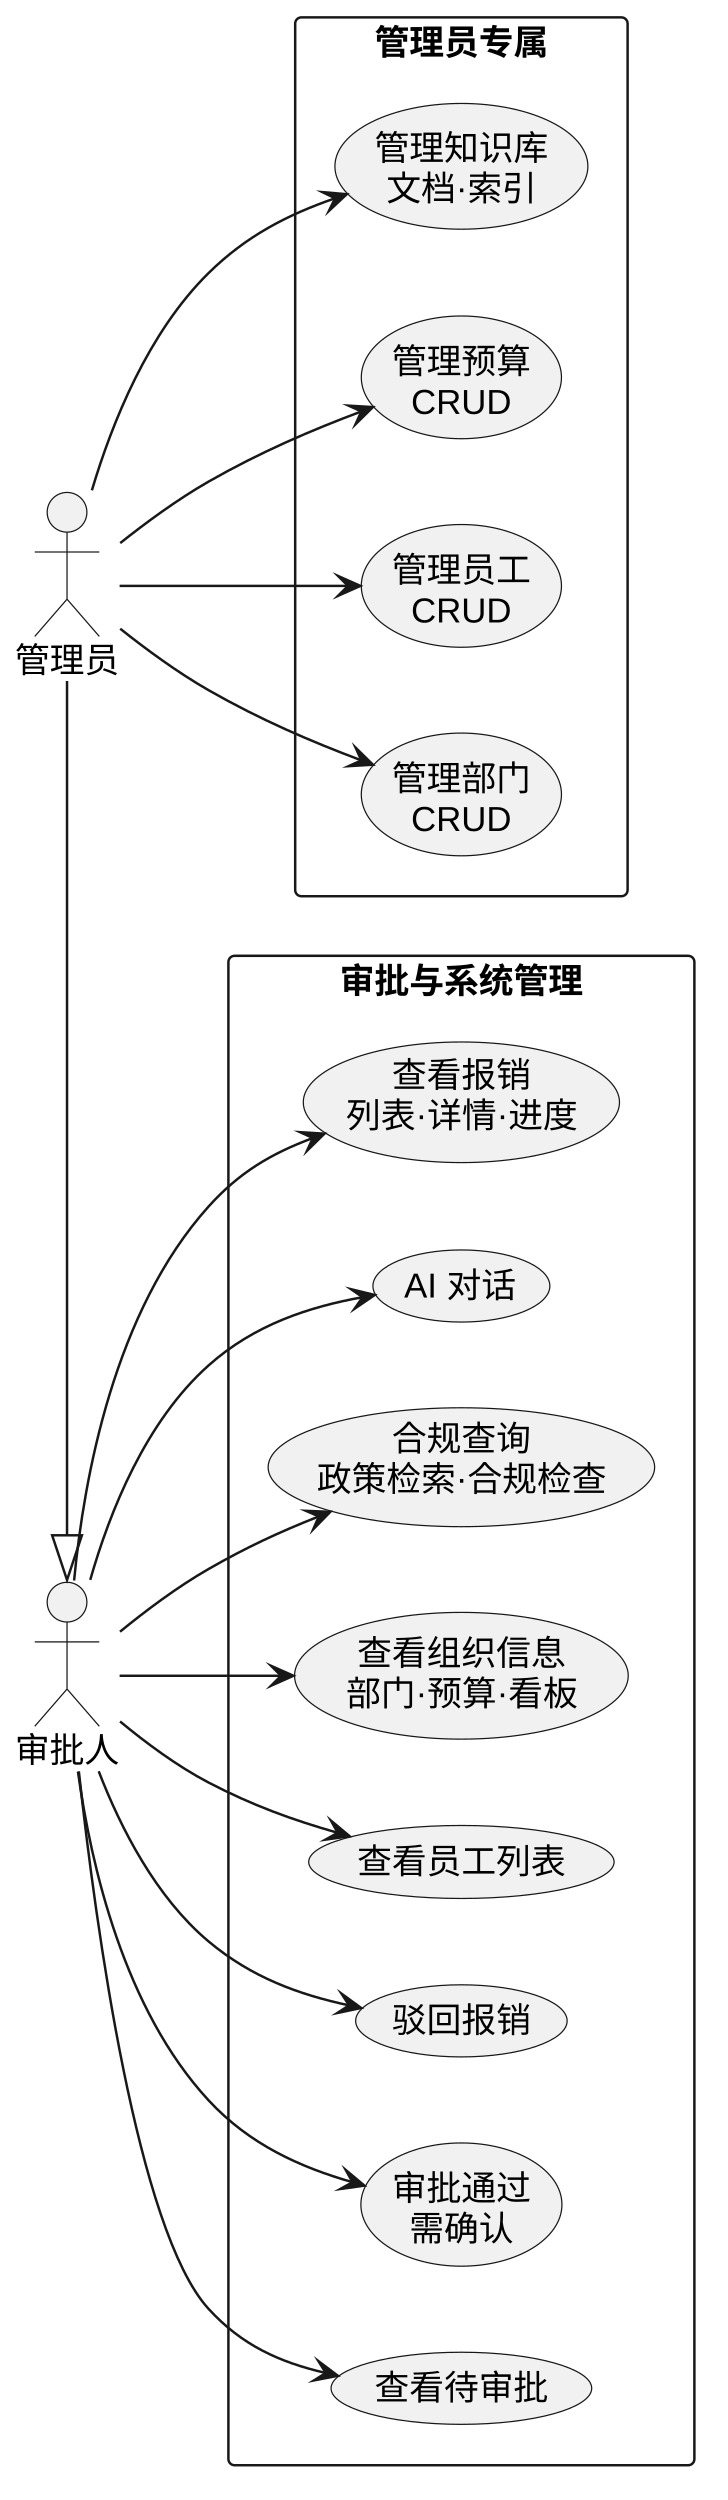
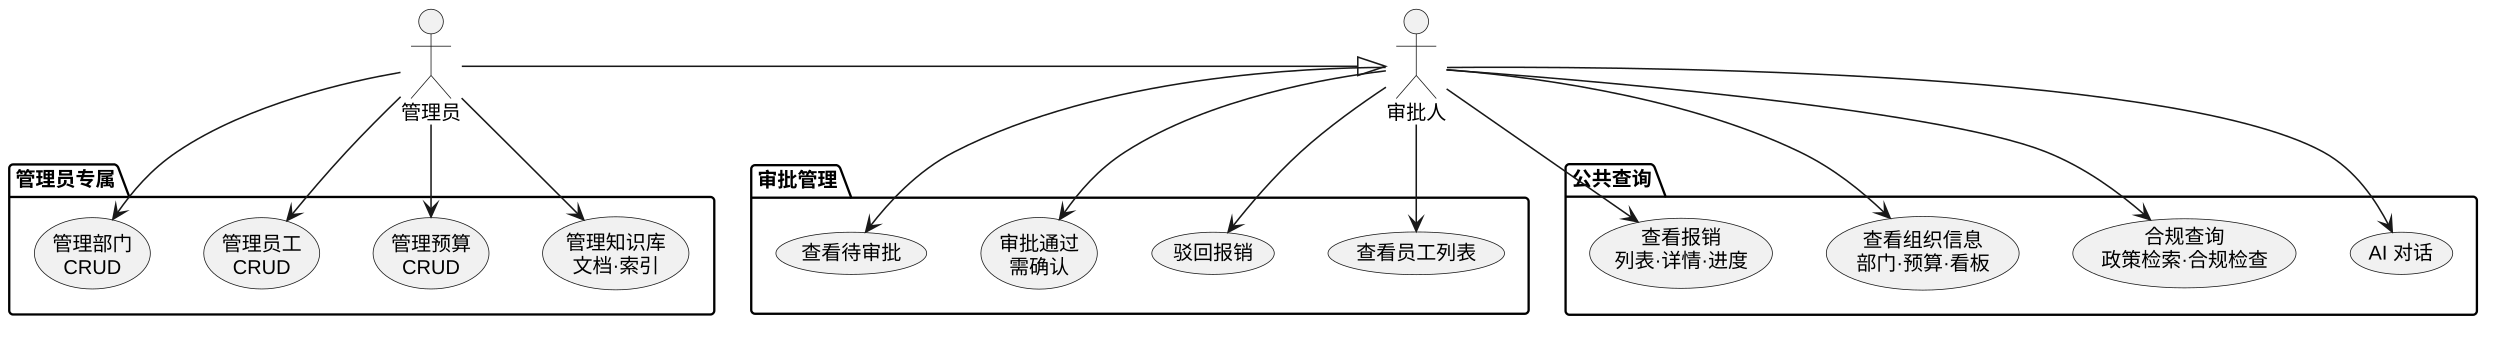
- <svg xmlns="http://www.w3.org/2000/svg" contentStyleType="text/css" data-diagram-type="DESCRIPTION" height="1007px" preserveAspectRatio="none" style="width:293px;height:1007px;background:#FFFFFF;" version="1.1" viewBox="0 0 293 1007" width="293px" zoomAndPan="magnify">
+ <svg xmlns="http://www.w3.org/2000/svg" contentStyleType="text/css" data-diagram-type="DESCRIPTION" height="219px" preserveAspectRatio="none" style="width:1624px;height:219px;background:#FFFFFF;" version="1.1" viewBox="0 0 1624 219" width="1624px" zoomAndPan="magnify">
  <defs />
  <g>
-     <g class="cluster" data-qualified-name="......." data-source-line="11" id="ent0004">
-       <rect fill="none" height="608" rx="2.5" ry="2.5" style="stroke:#181818;stroke-width:1;" width="187.7" x="92" y="385" />
-       <text fill="#000000" font-family="Arial" font-size="14" font-weight="700" lengthAdjust="spacing" textLength="98" x="136.85" y="399.995">审批与系统管理</text>
+     <g class="cluster" data-qualified-name="...." data-source-line="10" id="ent0004">
+       <path d="M490.5,107.29 L543.5,107.29 A3.75,3.75 0 0 1 546,109.79 L553,128.423 L990.5,128.423 A2.5,2.5 0 0 1 993,130.923 L993,201.32 A2.5,2.5 0 0 1 990.5,203.82 L490.5,203.82 A2.5,2.5 0 0 1 488,201.32 L488,109.79 A2.5,2.5 0 0 1 490.5,107.29" fill="none" style="stroke:#000000;stroke-width:1.5;" />
+       <line style="stroke:#000000;stroke-width:1.5;" x1="488" x2="553" y1="128.423" y2="128.423" />
+       <text fill="#000000" font-family="Arial" font-size="13" font-weight="700" lengthAdjust="spacing" textLength="52" x="492" y="121.357">审批管理</text>
    </g>
-     <g class="cluster" data-qualified-name="....." data-source-line="22" id="ent0013">
-       <rect fill="none" height="354" rx="2.5" ry="2.5" style="stroke:#181818;stroke-width:1;" width="133.9" x="118.9" y="7" />
-       <text fill="#000000" font-family="Arial" font-size="14" font-weight="700" lengthAdjust="spacing" textLength="70" x="150.85" y="21.995">管理员专属</text>
+     <g class="cluster" data-qualified-name="...." data-source-line="17" id="ent0009">
+       <path d="M1019.5,106.63 L1072.5,106.63 A3.75,3.75 0 0 1 1075,109.13 L1082,127.763 L1606.5,127.763 A2.5,2.5 0 0 1 1609,130.263 L1609,201.97 A2.5,2.5 0 0 1 1606.5,204.47 L1019.5,204.47 A2.5,2.5 0 0 1 1017,201.97 L1017,109.13 A2.5,2.5 0 0 1 1019.5,106.63" fill="none" style="stroke:#000000;stroke-width:1.5;" />
+       <line style="stroke:#000000;stroke-width:1.5;" x1="1017" x2="1082" y1="127.763" y2="127.763" />
+       <text fill="#000000" font-family="Arial" font-size="13" font-weight="700" lengthAdjust="spacing" textLength="52" x="1021" y="120.697">公共查询</text>
    </g>
-     <g class="entity" data-qualified-name="........UC1" data-source-line="12" id="ent0005">
-       <ellipse cx="185.847" cy="962.004" fill="#F1F1F1" rx="52.497" ry="14.524" style="stroke:#181818;stroke-width:0.5;" />
-       <text fill="#000000" font-family="Arial" font-size="14" lengthAdjust="spacing" textLength="70" x="150.847" y="966.652">查看待审批</text>
+     <g class="cluster" data-qualified-name="....." data-source-line="24" id="ent0014">
+       <path d="M8.5,106.82 L74.5,106.82 A3.75,3.75 0 0 1 77,109.32 L84,127.953 L461.5,127.953 A2.5,2.5 0 0 1 464,130.453 L464,201.78 A2.5,2.5 0 0 1 461.5,204.28 L8.5,204.28 A2.5,2.5 0 0 1 6,201.78 L6,109.32 A2.5,2.5 0 0 1 8.5,106.82" fill="none" style="stroke:#000000;stroke-width:1.5;" />
+       <line style="stroke:#000000;stroke-width:1.5;" x1="6" x2="84" y1="127.953" y2="127.953" />
+       <text fill="#000000" font-family="Arial" font-size="13" font-weight="700" lengthAdjust="spacing" textLength="65" x="10" y="120.887">管理员专属</text>
    </g>
-     <g class="entity" data-qualified-name="........UC2" data-source-line="13" id="ent0006">
-       <ellipse cx="185.855" cy="888.003" fill="#F1F1F1" rx="40.495" ry="24.823" style="stroke:#181818;stroke-width:0.5;" />
-       <text fill="#000000" font-family="Arial" font-size="14" lengthAdjust="spacing" textLength="56" x="157.855" y="886.286">审批通过</text>
-       <text fill="#000000" font-family="Arial" font-size="14" lengthAdjust="spacing" textLength="42" x="164.855" y="902.583">需确认</text>
+     <g class="entity" data-qualified-name=".....UC1" data-source-line="11" id="ent0005">
+       <ellipse cx="553.002" cy="164.55" fill="#F1F1F1" rx="48.962" ry="13.7" style="stroke:#181818;stroke-width:0.5;" />
+       <text fill="#000000" font-family="Arial" font-size="13" lengthAdjust="spacing" textLength="65" x="520.502" y="168.617">查看待审批</text>
    </g>
-     <g class="entity" data-qualified-name="........UC3" data-source-line="14" id="ent0007">
-       <ellipse cx="185.848" cy="814.004" fill="#F1F1F1" rx="42.598" ry="14.524" style="stroke:#181818;stroke-width:0.5;" />
-       <text fill="#000000" font-family="Arial" font-size="14" lengthAdjust="spacing" textLength="56" x="157.848" y="818.652">驳回报销</text>
+     <g class="entity" data-qualified-name=".....UC2" data-source-line="12" id="ent0006">
+       <ellipse cx="674.997" cy="164.554" fill="#F1F1F1" rx="37.817" ry="23.265" style="stroke:#181818;stroke-width:0.5;" />
+       <text fill="#000000" font-family="Arial" font-size="13" lengthAdjust="spacing" textLength="52" x="648.997" y="162.71">审批通过</text>
+       <text fill="#000000" font-family="Arial" font-size="13" lengthAdjust="spacing" textLength="39" x="655.497" y="177.842">需确认</text>
    </g>
-     <g class="entity" data-qualified-name="........UC4" data-source-line="15" id="ent0008">
-       <ellipse cx="185.854" cy="750.003" fill="#F1F1F1" rx="61.514" ry="14.703" style="stroke:#181818;stroke-width:0.5;" />
-       <text fill="#000000" font-family="Arial" font-size="14" lengthAdjust="spacing" textLength="84" x="143.854" y="754.651">查看员工列表</text>
+     <g class="entity" data-qualified-name=".....UC3" data-source-line="13" id="ent0007">
+       <ellipse cx="788" cy="164.55" fill="#F1F1F1" rx="39.77" ry="13.7" style="stroke:#181818;stroke-width:0.5;" />
+       <text fill="#000000" font-family="Arial" font-size="13" lengthAdjust="spacing" textLength="52" x="762" y="168.617">驳回报销</text>
    </g>
-     <g class="entity" data-qualified-name="........UC5" data-source-line="16" id="ent0009">
-       <ellipse cx="185.85" cy="674.998" fill="#F1F1F1" rx="67.21" ry="25.528" style="stroke:#181818;stroke-width:0.5;" />
-       <text fill="#000000" font-family="Arial" font-size="14" lengthAdjust="spacing" textLength="84" x="143.85" y="670.755">查看组织信息</text>
-       <text fill="#000000" font-family="Arial" font-size="14" lengthAdjust="spacing" textLength="92.9" x="139.4" y="687.051">部门·预算·看板</text>
+     <g class="entity" data-qualified-name=".....UC4" data-source-line="14" id="ent0008">
+       <ellipse cx="920.005" cy="164.547" fill="#F1F1F1" rx="57.335" ry="13.867" style="stroke:#181818;stroke-width:0.5;" />
+       <text fill="#000000" font-family="Arial" font-size="13" lengthAdjust="spacing" textLength="78" x="881.005" y="168.613">查看员工列表</text>
    </g>
-     <g class="entity" data-qualified-name="........UC6" data-source-line="17" id="ent0010">
-       <ellipse cx="185.849" cy="591" fill="#F1F1F1" rx="77.849" ry="23.95" style="stroke:#181818;stroke-width:0.5;" />
-       <text fill="#000000" font-family="Arial" font-size="14" lengthAdjust="spacing" textLength="56" x="157.849" y="584.368">合规查询</text>
-       <text fill="#000000" font-family="Arial" font-size="14" lengthAdjust="spacing" textLength="116.45" x="127.624" y="600.665">政策检索·合规检查</text>
+     <g class="entity" data-qualified-name=".....UC5" data-source-line="18" id="ent0010">
+       <ellipse cx="1092.004" cy="164.551" fill="#F1F1F1" rx="59.354" ry="22.771" style="stroke:#181818;stroke-width:0.5;" />
+       <text fill="#000000" font-family="Arial" font-size="13" lengthAdjust="spacing" textLength="52" x="1066.004" y="158.643">查看报销</text>
+       <text fill="#000000" font-family="Arial" font-size="13" lengthAdjust="spacing" textLength="86.265" x="1048.871" y="173.776">列表·详情·进度</text>
    </g>
-     <g class="entity" data-qualified-name="........UC7" data-source-line="18" id="ent0011">
-       <ellipse cx="185.847" cy="518.004" fill="#F1F1F1" rx="35.637" ry="14.524" style="stroke:#181818;stroke-width:0.5;" />
-       <text fill="#000000" font-family="Arial" font-size="14" lengthAdjust="spacing" textLength="46.156" x="162.769" y="522.652">AI 对话</text>
+     <g class="entity" data-qualified-name=".....UC6" data-source-line="19" id="ent0011">
+       <ellipse cx="1249.004" cy="164.549" fill="#F1F1F1" rx="62.624" ry="23.919" style="stroke:#181818;stroke-width:0.5;" />
+       <text fill="#000000" font-family="Arial" font-size="13" lengthAdjust="spacing" textLength="78" x="1210.004" y="160.358">查看组织信息</text>
+       <text fill="#000000" font-family="Arial" font-size="13" lengthAdjust="spacing" textLength="86.265" x="1205.871" y="175.491">部门·预算·看板</text>
    </g>
-     <g class="entity" data-qualified-name="........UC8" data-source-line="19" id="ent0012">
-       <ellipse cx="185.848" cy="444.002" fill="#F1F1F1" rx="63.688" ry="24.292" style="stroke:#181818;stroke-width:0.5;" />
-       <text fill="#000000" font-family="Arial" font-size="14" lengthAdjust="spacing" textLength="56" x="157.848" y="437.909">查看报销</text>
-       <text fill="#000000" font-family="Arial" font-size="14" lengthAdjust="spacing" textLength="92.9" x="139.398" y="454.205">列表·详情·进度</text>
+     <g class="entity" data-qualified-name=".....UC7" data-source-line="20" id="ent0012">
+       <ellipse cx="1419.003" cy="164.554" fill="#F1F1F1" rx="72.503" ry="22.453" style="stroke:#181818;stroke-width:0.5;" />
+       <text fill="#000000" font-family="Arial" font-size="13" lengthAdjust="spacing" textLength="52" x="1393.003" y="158.145">合规查询</text>
+       <text fill="#000000" font-family="Arial" font-size="13" lengthAdjust="spacing" textLength="108.132" x="1364.937" y="173.278">政策检索·合规检查</text>
    </g>
-     <g class="entity" data-qualified-name="......UC9" data-source-line="23" id="ent0014">
-       <ellipse cx="185.845" cy="319.999" fill="#F1F1F1" rx="40.315" ry="24.719" style="stroke:#181818;stroke-width:0.5;" />
-       <text fill="#000000" font-family="Arial" font-size="14" lengthAdjust="spacing" textLength="56" x="157.845" y="318.439">管理部门</text>
-       <text fill="#000000" font-family="Arial" font-size="14" lengthAdjust="spacing" textLength="40.53" x="165.58" y="334.736">CRUD</text>
+     <g class="entity" data-qualified-name=".....UC8" data-source-line="21" id="ent0013">
+       <ellipse cx="1559.996" cy="164.55" fill="#F1F1F1" rx="33.306" ry="13.7" style="stroke:#181818;stroke-width:0.5;" />
+       <text fill="#000000" font-family="Arial" font-size="13" lengthAdjust="spacing" textLength="42.859" x="1538.566" y="168.617">AI 对话</text>
    </g>
-     <g class="entity" data-qualified-name="......UC10" data-source-line="24" id="ent0015">
-       <ellipse cx="185.845" cy="235.999" fill="#F1F1F1" rx="40.315" ry="24.719" style="stroke:#181818;stroke-width:0.5;" />
-       <text fill="#000000" font-family="Arial" font-size="14" lengthAdjust="spacing" textLength="56" x="157.845" y="234.439">管理员工</text>
-       <text fill="#000000" font-family="Arial" font-size="14" lengthAdjust="spacing" textLength="40.53" x="165.58" y="250.736">CRUD</text>
+     <g class="entity" data-qualified-name="......UC9" data-source-line="25" id="ent0015">
+       <ellipse cx="60" cy="164.548" fill="#F1F1F1" rx="37.65" ry="23.168" style="stroke:#181818;stroke-width:0.5;" />
+       <text fill="#000000" font-family="Arial" font-size="13" lengthAdjust="spacing" textLength="52" x="34" y="162.849">管理部门</text>
+       <text fill="#000000" font-family="Arial" font-size="13" lengthAdjust="spacing" textLength="37.635" x="41.182" y="177.982">CRUD</text>
    </g>
-     <g class="entity" data-qualified-name="......UC11" data-source-line="25" id="ent0016">
-       <ellipse cx="185.845" cy="151.999" fill="#F1F1F1" rx="40.315" ry="24.719" style="stroke:#181818;stroke-width:0.5;" />
-       <text fill="#000000" font-family="Arial" font-size="14" lengthAdjust="spacing" textLength="56" x="157.845" y="150.439">管理预算</text>
-       <text fill="#000000" font-family="Arial" font-size="14" lengthAdjust="spacing" textLength="40.53" x="165.58" y="166.736">CRUD</text>
+     <g class="entity" data-qualified-name="......UC10" data-source-line="26" id="ent0016">
+       <ellipse cx="170" cy="164.548" fill="#F1F1F1" rx="37.65" ry="23.168" style="stroke:#181818;stroke-width:0.5;" />
+       <text fill="#000000" font-family="Arial" font-size="13" lengthAdjust="spacing" textLength="52" x="144" y="162.849">管理员工</text>
+       <text fill="#000000" font-family="Arial" font-size="13" lengthAdjust="spacing" textLength="37.635" x="151.183" y="177.982">CRUD</text>
    </g>
-     <g class="entity" data-qualified-name="......UC12" data-source-line="26" id="ent0017">
-       <ellipse cx="185.85" cy="66.997" fill="#F1F1F1" rx="50.95" ry="25.327" style="stroke:#181818;stroke-width:0.5;" />
-       <text fill="#000000" font-family="Arial" font-size="14" lengthAdjust="spacing" textLength="70" x="150.85" y="64.533">管理知识库</text>
-       <text fill="#000000" font-family="Arial" font-size="14" lengthAdjust="spacing" textLength="60.45" x="155.625" y="80.829">文档·索引</text>
+     <g class="entity" data-qualified-name="......UC11" data-source-line="27" id="ent0017">
+       <ellipse cx="280" cy="164.548" fill="#F1F1F1" rx="37.65" ry="23.168" style="stroke:#181818;stroke-width:0.5;" />
+       <text fill="#000000" font-family="Arial" font-size="13" lengthAdjust="spacing" textLength="52" x="254" y="162.849">管理预算</text>
+       <text fill="#000000" font-family="Arial" font-size="13" lengthAdjust="spacing" textLength="37.635" x="261.183" y="177.982">CRUD</text>
    </g>
-     <g class="entity" data-qualified-name="App" data-source-line="6" id="ent0001">
-       <ellipse cx="27" cy="645.35" fill="#F1F1F1" rx="8" ry="8" style="stroke:#181818;stroke-width:0.5;" />
-       <path d="M27,653.35 L27,680.35 M14,661.35 L40,661.35 M27,680.35 L14,695.35 M27,680.35 L40,695.35" fill="none" style="stroke:#181818;stroke-width:0.5;" />
-       <text fill="#000000" font-family="Arial" font-size="14" lengthAdjust="spacing" textLength="42" x="6" y="709.845">审批人</text>
+     <g class="entity" data-qualified-name="......UC12" data-source-line="28" id="ent0018">
+       <ellipse cx="399.995" cy="164.552" fill="#F1F1F1" rx="47.525" ry="23.732" style="stroke:#181818;stroke-width:0.5;" />
+       <text fill="#000000" font-family="Arial" font-size="13" lengthAdjust="spacing" textLength="65" x="367.495" y="162.014">管理知识库</text>
+       <text fill="#000000" font-family="Arial" font-size="13" lengthAdjust="spacing" textLength="56.132" x="371.929" y="177.147">文档·索引</text>
    </g>
-     <g class="entity" data-qualified-name="Adm" data-source-line="7" id="ent0002">
-       <ellipse cx="27" cy="206.35" fill="#F1F1F1" rx="8" ry="8" style="stroke:#181818;stroke-width:0.5;" />
-       <path d="M27,214.35 L27,241.35 M14,222.35 L40,222.35 M27,241.35 L14,256.35 M27,241.35 L40,256.35" fill="none" style="stroke:#181818;stroke-width:0.5;" />
-       <text fill="#000000" font-family="Arial" font-size="14" lengthAdjust="spacing" textLength="42" x="6" y="270.845">管理员</text>
+     <g class="entity" data-qualified-name="App" data-source-line="5" id="ent0001">
+       <ellipse cx="920" cy="14" fill="#F1F1F1" rx="8" ry="8" style="stroke:#181818;stroke-width:0.5;" />
+       <path d="M920,22 L920,49 M907,30 L933,30 M920,49 L907,64 M920,49 L933,64" fill="none" style="stroke:#181818;stroke-width:0.5;" />
+       <text fill="#000000" font-family="Arial" font-size="13" lengthAdjust="spacing" textLength="39" x="900.5" y="77.567">审批人</text>
    </g>
-     <g class="link" data-entity-1="ent0002" data-entity-2="ent0001" data-link-type="extension" data-source-line="9" id="lnk3">
-       <path d="M27,274.32 C27,395.02 27,497.72 27,618.42" fill="none" id="Adm-to-App" style="stroke:#181818;stroke-width:1;" />
-       <polygon fill="none" points="27,636.42,33,618.42,21,618.42,27,636.42" style="stroke:#181818;stroke-width:1;stroke-linejoin:miter;stroke-miterlimit:10;" />
+     <g class="entity" data-qualified-name="Adm" data-source-line="6" id="ent0002">
+       <ellipse cx="280" cy="14" fill="#F1F1F1" rx="8" ry="8" style="stroke:#181818;stroke-width:0.5;" />
+       <path d="M280,22 L280,49 M267,30 L293,30 M280,49 L267,64 M280,49 L293,64" fill="none" style="stroke:#181818;stroke-width:0.5;" />
+       <text fill="#000000" font-family="Arial" font-size="13" lengthAdjust="spacing" textLength="39" x="260.5" y="77.567">管理员</text>
    </g>
-     <g class="link" data-entity-1="ent0001" data-entity-2="ent0005" data-link-type="dependency" data-source-line="29" id="lnk18">
-       <path d="M31.76,713.51 C38.67,776.74 55.39,898.66 84,930 C97.37,944.65 112.539,951.512 131.239,955.842" fill="none" id="App-to-UC1" style="stroke:#181818;stroke-width:1;" />
-       <polygon fill="#181818" points="136.11,956.97,128.244,951.043,131.239,955.842,126.44,958.837,136.11,956.97" style="stroke:#181818;stroke-width:1;stroke-linejoin:miter;stroke-miterlimit:10;" />
+     <g class="link" data-entity-1="ent0002" data-entity-2="ent0001" data-link-type="extension" data-source-line="8" id="lnk3">
+       <path d="M300,43.07 C500.01,43.07 682.01,43.07 882.02,43.07" fill="none" id="Adm-to-App" style="stroke:#181818;stroke-width:1;" />
+       <polygon fill="none" points="900.02,43.07,882.02,37.07,882.02,49.07,900.02,43.07" style="stroke:#181818;stroke-width:1;stroke-linejoin:miter;stroke-miterlimit:10;" />
    </g>
-     <g class="link" data-entity-1="ent0001" data-entity-2="ent0006" data-link-type="dependency" data-source-line="30" id="lnk19">
-       <path d="M31.4,713.62 C36.67,751.68 50.06,809.3 84,846 C100.48,863.82 120.884,872.942 141.984,878.992" fill="none" id="App-to-UC2" style="stroke:#181818;stroke-width:1;" />
-       <polygon fill="#181818" points="146.79,880.37,139.241,874.044,141.984,878.992,137.036,881.735,146.79,880.37" style="stroke:#181818;stroke-width:1;stroke-linejoin:miter;stroke-miterlimit:10;" />
+     <g class="link" data-entity-1="ent0001" data-entity-2="ent0005" data-link-type="dependency" data-source-line="31" id="lnk19">
+       <path d="M900.15,43.79 C850.18,43.9 716.28,49.14 620,98.63 C595.51,111.22 577.068,131.772 565.378,146.812" fill="none" id="App-to-UC1" style="stroke:#181818;stroke-width:1;" />
+       <polygon fill="#181818" points="562.31,150.76,570.991,146.109,565.378,146.812,564.675,141.199,562.31,150.76" style="stroke:#181818;stroke-width:1;stroke-linejoin:miter;stroke-miterlimit:10;" />
    </g>
-     <g class="link" data-entity-1="ent0001" data-entity-2="ent0007" data-link-type="dependency" data-source-line="31" id="lnk20">
-       <path d="M39.76,713.47 C48.57,736.32 62.8,764.21 84,782 C101.31,796.52 120.382,803.418 140.602,807.768" fill="none" id="App-to-UC3" style="stroke:#181818;stroke-width:1;" />
-       <polygon fill="#181818" points="145.49,808.82,137.533,803.017,140.602,807.768,135.85,810.838,145.49,808.82" style="stroke:#181818;stroke-width:1;stroke-linejoin:miter;stroke-miterlimit:10;" />
+     <g class="link" data-entity-1="ent0001" data-entity-2="ent0006" data-link-type="dependency" data-source-line="32" id="lnk20">
+       <path d="M900.26,46.02 C864.1,50.38 785.92,63.43 731,98.63 C713.46,109.88 701.227,124.15 691.147,138.48" fill="none" id="App-to-UC2" style="stroke:#181818;stroke-width:1;" />
+       <polygon fill="#181818" points="688.27,142.57,696.72,137.51,691.147,138.48,690.176,132.907,688.27,142.57" style="stroke:#181818;stroke-width:1;stroke-linejoin:miter;stroke-miterlimit:10;" />
    </g>
-     <g class="link" data-entity-1="ent0001" data-entity-2="ent0008" data-link-type="dependency" data-source-line="32" id="lnk21">
-       <path d="M48.36,693.4 C58.5,701.81 71.29,711.36 84,718 C101.75,727.26 117.862,733.067 136.032,738.257" fill="none" id="App-to-UC4" style="stroke:#181818;stroke-width:1;" />
-       <polygon fill="#181818" points="140.84,739.63,133.285,733.312,136.032,738.257,131.088,741.004,140.84,739.63" style="stroke:#181818;stroke-width:1;stroke-linejoin:miter;stroke-miterlimit:10;" />
+     <g class="link" data-entity-1="ent0001" data-entity-2="ent0007" data-link-type="dependency" data-source-line="33" id="lnk21">
+       <path d="M900.3,56.64 C884.62,67.05 862.49,82.68 845,98.63 C826.83,115.21 811.651,133.268 800.851,146.928" fill="none" id="App-to-UC3" style="stroke:#181818;stroke-width:1;" />
+       <polygon fill="#181818" points="797.75,150.85,806.47,146.271,800.851,146.928,800.194,141.309,797.75,150.85" style="stroke:#181818;stroke-width:1;stroke-linejoin:miter;stroke-miterlimit:10;" />
    </g>
-     <g class="link" data-entity-1="ent0001" data-entity-2="ent0009" data-link-type="dependency" data-source-line="33" id="lnk22">
-       <path d="M48.18,675 C65.97,675 87.92,675 113.2,675" fill="none" id="App-to-UC5" style="stroke:#181818;stroke-width:1;" />
-       <polygon fill="#181818" points="118.2,675,109.2,671,113.2,675,109.2,679,118.2,675" style="stroke:#181818;stroke-width:1;stroke-linejoin:miter;stroke-miterlimit:10;" />
+     <g class="link" data-entity-1="ent0001" data-entity-2="ent0008" data-link-type="dependency" data-source-line="34" id="lnk22">
+       <path d="M920,80.89 C920,104.48 920,128.68 920,145.31" fill="none" id="App-to-UC4" style="stroke:#181818;stroke-width:1;" />
+       <polygon fill="#181818" points="920,150.31,924,141.31,920,145.31,916,141.31,920,150.31" style="stroke:#181818;stroke-width:1;stroke-linejoin:miter;stroke-miterlimit:10;" />
    </g>
-     <g class="link" data-entity-1="ent0001" data-entity-2="ent0010" data-link-type="dependency" data-source-line="34" id="lnk23">
-       <path d="M48.33,657.26 C58.57,648.89 71.45,639.19 84,632 C99.33,623.21 112.273,617.216 128.413,610.806" fill="none" id="App-to-UC6" style="stroke:#181818;stroke-width:1;" />
-       <polygon fill="#181818" points="133.06,608.96,123.219,608.564,128.413,610.806,126.172,616,133.06,608.96" style="stroke:#181818;stroke-width:1;stroke-linejoin:miter;stroke-miterlimit:10;" />
+     <g class="link" data-entity-1="ent0001" data-entity-2="ent0010" data-link-type="dependency" data-source-line="35" id="lnk23">
+       <path d="M939.73,57.77 C970.26,78.98 1024.964,116.977 1059.884,141.237" fill="none" id="App-to-UC5" style="stroke:#181818;stroke-width:1;" />
+       <polygon fill="#181818" points="1063.99,144.09,1058.881,135.67,1059.884,141.237,1054.316,142.24,1063.99,144.09" style="stroke:#181818;stroke-width:1;stroke-linejoin:miter;stroke-miterlimit:10;" />
    </g>
-     <g class="link" data-entity-1="ent0001" data-entity-2="ent0011" data-link-type="dependency" data-source-line="35" id="lnk24">
-       <path d="M36.35,636.38 C44.23,608.73 58.71,572.56 84,550 C102.5,533.49 124.62,526.391 146.04,522.511" fill="none" id="App-to-UC7" style="stroke:#181818;stroke-width:1;" />
-       <polygon fill="#181818" points="150.96,521.62,141.391,519.288,146.04,522.511,142.817,527.16,150.96,521.62" style="stroke:#181818;stroke-width:1;stroke-linejoin:miter;stroke-miterlimit:10;" />
+     <g class="link" data-entity-1="ent0001" data-entity-2="ent0011" data-link-type="dependency" data-source-line="36" id="lnk24">
+       <path d="M939.73,45.3 C983.2,48.65 1089.65,60.43 1169,98.63 C1191.24,109.34 1209.124,123.927 1224.224,138.267" fill="none" id="App-to-UC6" style="stroke:#181818;stroke-width:1;" />
+       <polygon fill="#181818" points="1227.85,141.71,1224.078,132.612,1224.224,138.267,1218.569,138.413,1227.85,141.71" style="stroke:#181818;stroke-width:1;stroke-linejoin:miter;stroke-miterlimit:10;" />
    </g>
-     <g class="link" data-entity-1="ent0001" data-entity-2="ent0012" data-link-type="dependency" data-source-line="36" id="lnk25">
-       <path d="M29.85,636.63 C33.83,594.77 46.14,528.13 84,486 C96.3,472.32 109.066,464.719 126.016,458.389" fill="none" id="App-to-UC8" style="stroke:#181818;stroke-width:1;" />
-       <polygon fill="#181818" points="130.7,456.64,120.869,456.041,126.016,458.389,123.668,463.536,130.7,456.64" style="stroke:#181818;stroke-width:1;stroke-linejoin:miter;stroke-miterlimit:10;" />
+     <g class="link" data-entity-1="ent0001" data-entity-2="ent0012" data-link-type="dependency" data-source-line="37" id="lnk25">
+       <path d="M939.56,45.41 C1010.87,50.49 1256.45,69.76 1329,98.63 C1354.6,108.82 1375.899,124.608 1393.059,139.458" fill="none" id="App-to-UC7" style="stroke:#181818;stroke-width:1;" />
+       <polygon fill="#181818" points="1396.84,142.73,1392.652,133.816,1393.059,139.458,1387.417,139.865,1396.84,142.73" style="stroke:#181818;stroke-width:1;stroke-linejoin:miter;stroke-miterlimit:10;" />
    </g>
-     <g class="link" data-entity-1="ent0002" data-entity-2="ent0014" data-link-type="dependency" data-source-line="38" id="lnk26">
-       <path d="M48.42,253.25 C58.68,261.41 71.55,270.89 84,278 C105.08,290.04 125.609,298.782 145.549,306.272" fill="none" id="Adm-to-UC9" style="stroke:#181818;stroke-width:1;" />
-       <polygon fill="#181818" points="150.23,308.03,143.211,301.121,145.549,306.272,140.398,308.61,150.23,308.03" style="stroke:#181818;stroke-width:1;stroke-linejoin:miter;stroke-miterlimit:10;" />
+     <g class="link" data-entity-1="ent0001" data-entity-2="ent0013" data-link-type="dependency" data-source-line="38" id="lnk26">
+       <path d="M939.96,43.84 C1031.12,43.1 1407.76,43.5 1509,98.63 C1530.52,110.35 1543.75,130.94 1551.69,146.27" fill="none" id="App-to-UC8" style="stroke:#181818;stroke-width:1;" />
+       <polygon fill="#181818" points="1553.99,150.71,1553.403,140.879,1551.69,146.27,1546.299,144.558,1553.99,150.71" style="stroke:#181818;stroke-width:1;stroke-linejoin:miter;stroke-miterlimit:10;" />
    </g>
-     <g class="link" data-entity-1="ent0002" data-entity-2="ent0015" data-link-type="dependency" data-source-line="39" id="lnk27">
-       <path d="M48.18,236 C72.59,236 109.24,236 140.16,236" fill="none" id="Adm-to-UC10" style="stroke:#181818;stroke-width:1;" />
-       <polygon fill="#181818" points="145.16,236,136.16,232,140.16,236,136.16,240,145.16,236" style="stroke:#181818;stroke-width:1;stroke-linejoin:miter;stroke-miterlimit:10;" />
+     <g class="link" data-entity-1="ent0002" data-entity-2="ent0015" data-link-type="dependency" data-source-line="40" id="lnk27">
+       <path d="M260.17,47.03 C227.54,52.66 161.52,67.24 115,98.63 C97.98,110.12 86.097,124.173 76.167,138.363" fill="none" id="Adm-to-UC9" style="stroke:#181818;stroke-width:1;" />
+       <polygon fill="#181818" points="73.3,142.46,81.737,137.38,76.167,138.363,75.183,132.793,73.3,142.46" style="stroke:#181818;stroke-width:1;stroke-linejoin:miter;stroke-miterlimit:10;" />
    </g>
-     <g class="link" data-entity-1="ent0002" data-entity-2="ent0016" data-link-type="dependency" data-source-line="40" id="lnk28">
-       <path d="M48.42,218.75 C58.68,210.59 71.55,201.11 84,194 C105.08,181.96 125.609,173.218 145.549,165.728" fill="none" id="Adm-to-UC11" style="stroke:#181818;stroke-width:1;" />
-       <polygon fill="#181818" points="150.23,163.97,140.398,163.39,145.549,165.728,143.211,170.879,150.23,163.97" style="stroke:#181818;stroke-width:1;stroke-linejoin:miter;stroke-miterlimit:10;" />
+     <g class="link" data-entity-1="ent0002" data-entity-2="ent0016" data-link-type="dependency" data-source-line="41" id="lnk28">
+       <path d="M260.24,62.86 C249.58,73.2 236.32,86.38 225,98.63 C211.56,113.17 200.298,126.41 189.588,139.42" fill="none" id="Adm-to-UC10" style="stroke:#181818;stroke-width:1;" />
+       <polygon fill="#181818" points="186.41,143.28,195.218,138.874,189.588,139.42,189.042,133.789,186.41,143.28" style="stroke:#181818;stroke-width:1;stroke-linejoin:miter;stroke-miterlimit:10;" />
    </g>
-     <g class="link" data-entity-1="ent0002" data-entity-2="ent0017" data-link-type="dependency" data-source-line="41" id="lnk29">
-       <path d="M37.02,197.49 C45.2,170.01 59.78,133.85 84,110 C99.26,94.97 115.856,86.489 134.966,79.859" fill="none" id="Adm-to-UC12" style="stroke:#181818;stroke-width:1;" />
-       <polygon fill="#181818" points="139.69,78.22,129.876,77.391,134.966,79.859,132.498,84.949,139.69,78.22" style="stroke:#181818;stroke-width:1;stroke-linejoin:miter;stroke-miterlimit:10;" />
+     <g class="link" data-entity-1="ent0002" data-entity-2="ent0017" data-link-type="dependency" data-source-line="42" id="lnk29">
+       <path d="M280,80.89 C280,100.5 280,119 280,135.92" fill="none" id="Adm-to-UC11" style="stroke:#181818;stroke-width:1;" />
+       <polygon fill="#181818" points="280,140.92,284,131.92,280,135.92,276,131.92,280,140.92" style="stroke:#181818;stroke-width:1;stroke-linejoin:miter;stroke-miterlimit:10;" />
+     </g>
+     <g class="link" data-entity-1="ent0002" data-entity-2="ent0018" data-link-type="dependency" data-source-line="43" id="lnk30">
+       <path d="M299.87,63.75 C310.33,74.12 323.37,87.06 335,98.63 C349.81,113.37 362.945,126.495 375.695,139.244" fill="none" id="Adm-to-UC12" style="stroke:#181818;stroke-width:1;" />
+       <polygon fill="#181818" points="379.23,142.78,375.695,133.588,375.695,139.244,370.038,139.244,379.23,142.78" style="stroke:#181818;stroke-width:1;stroke-linejoin:miter;stroke-miterlimit:10;" />
    </g>
  </g>
</svg>
